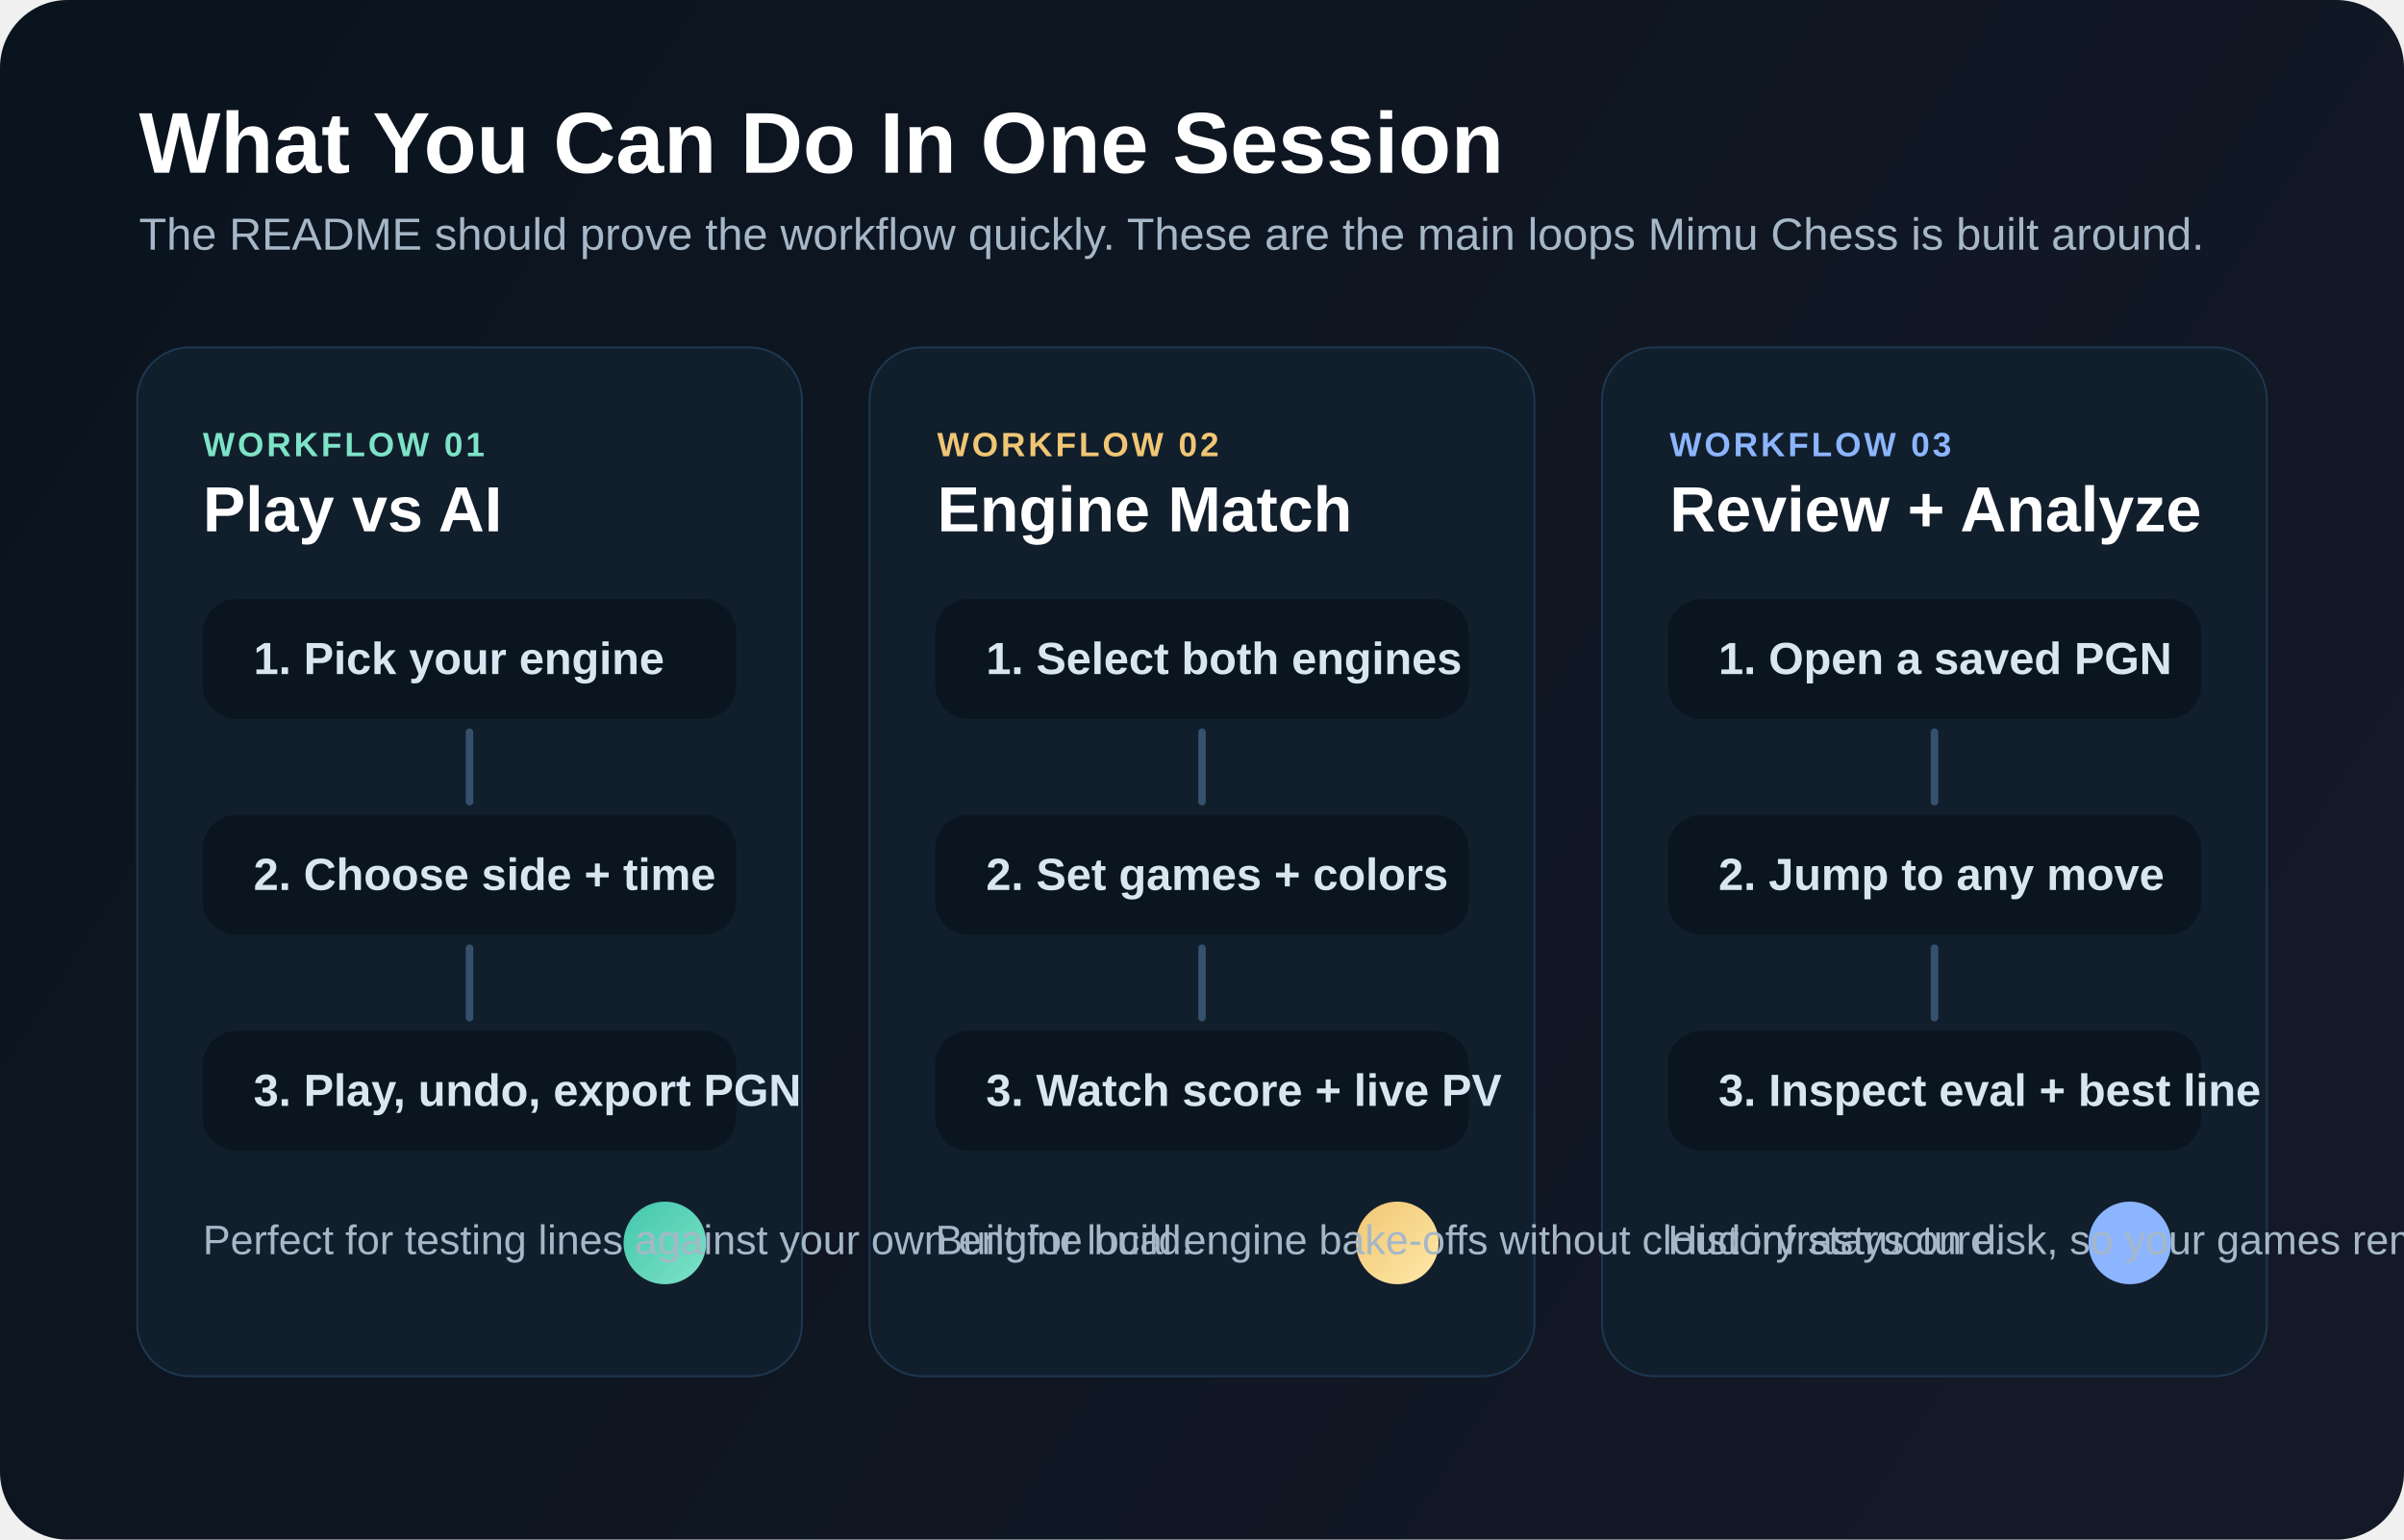
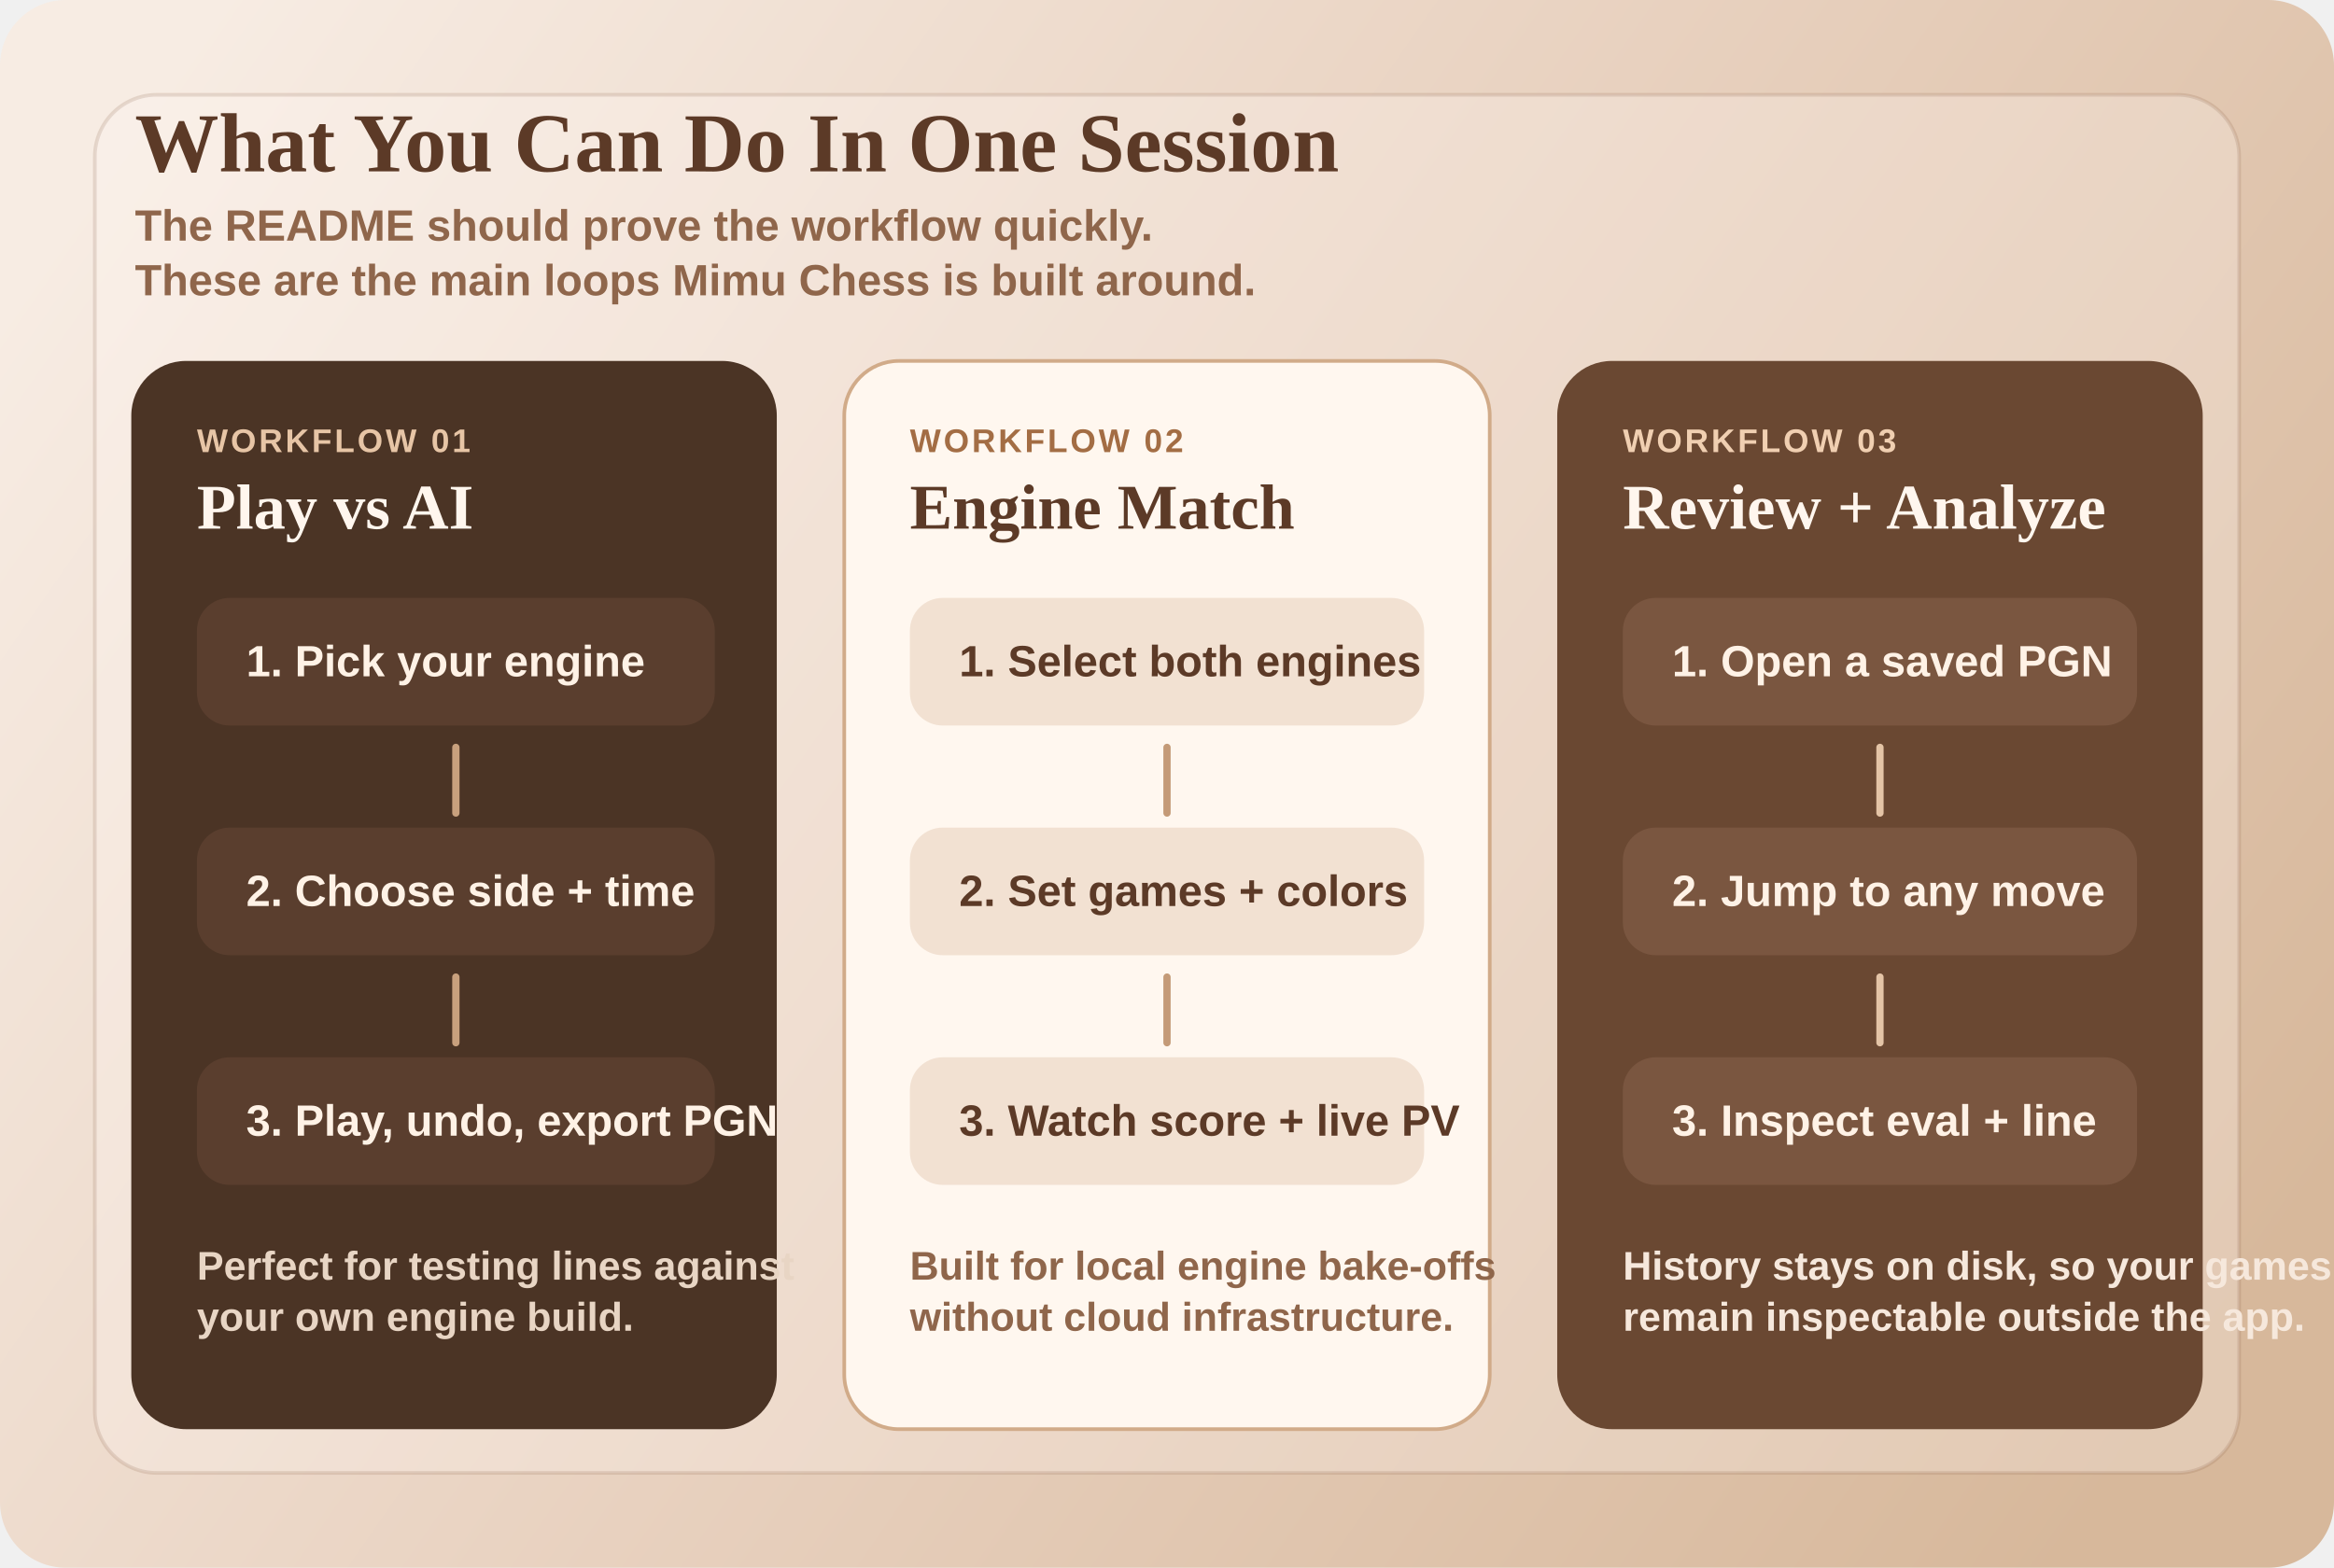
- <svg xmlns="http://www.w3.org/2000/svg" width="1280" height="820" viewBox="0 0 1280 820" fill="none">
+ <svg xmlns="http://www.w3.org/2000/svg" width="1280" height="860" viewBox="0 0 1280 860" fill="none">
  <defs>
-     <linearGradient id="bg" x1="83" y1="42" x2="1178" y2="758" gradientUnits="userSpaceOnUse">
-       <stop stop-color="#0A141E" />
-       <stop offset="1" stop-color="#141927" />
-     </linearGradient>
-     <linearGradient id="mint" x1="0" y1="0" x2="1" y2="1">
-       <stop stop-color="#43C6AC" />
-       <stop offset="1" stop-color="#7DE3C7" />
-     </linearGradient>
-     <linearGradient id="gold" x1="0" y1="0" x2="1" y2="1">
-       <stop stop-color="#F0C674" />
-       <stop offset="1" stop-color="#FFE9A8" />
+     <linearGradient id="bg" x1="92" y1="38" x2="1176" y2="792" gradientUnits="userSpaceOnUse">
+       <stop stop-color="#F7ECE3" />
+       <stop offset="0.5" stop-color="#E8D1BF" />
+       <stop offset="1" stop-color="#D7B89B" />
    </linearGradient>
  </defs>
-   <rect width="1280" height="820" rx="36" fill="url(#bg)" />
-   <text x="74" y="92" fill="white" font-family="Segoe UI, Arial, sans-serif" font-size="46" font-weight="800">What You Can Do In One Session</text>
-   <text x="74" y="133" fill="#A6B7C7" font-family="Segoe UI, Arial, sans-serif" font-size="24">The README should prove the workflow quickly. These are the main loops Mimu Chess is built around.</text>
-   <rect x="73" y="185" width="354" height="548" rx="28" fill="#111E2C" stroke="#1E3850" />
-   <rect x="463" y="185" width="354" height="548" rx="28" fill="#111E2C" stroke="#1E3850" />
-   <rect x="853" y="185" width="354" height="548" rx="28" fill="#111E2C" stroke="#1E3850" />
-   <text x="108" y="243" fill="#7DE3C7" font-family="Segoe UI, Arial, sans-serif" font-size="18" font-weight="700" letter-spacing="1.5">WORKFLOW 01</text>
-   <text x="108" y="283" fill="white" font-family="Segoe UI, Arial, sans-serif" font-size="34" font-weight="800">Play vs AI</text>
-   <rect x="108" y="319" width="284" height="64" rx="18" fill="#0A1520" />
-   <text x="135" y="359" fill="#D8E6F1" font-family="Segoe UI, Arial, sans-serif" font-size="24" font-weight="700">1. Pick your engine</text>
-   <path d="M250 390L250 427" stroke="#36516D" stroke-width="4" stroke-linecap="round" />
-   <rect x="108" y="434" width="284" height="64" rx="18" fill="#0A1520" />
-   <text x="135" y="474" fill="#D8E6F1" font-family="Segoe UI, Arial, sans-serif" font-size="24" font-weight="700">2. Choose side + time</text>
-   <path d="M250 505L250 542" stroke="#36516D" stroke-width="4" stroke-linecap="round" />
-   <rect x="108" y="549" width="284" height="64" rx="18" fill="#0A1520" />
-   <text x="135" y="589" fill="#D8E6F1" font-family="Segoe UI, Arial, sans-serif" font-size="24" font-weight="700">3. Play, undo, export PGN</text>
-   <circle cx="354" cy="662" r="22" fill="url(#mint)" />
-   <text x="108" y="668" fill="#A6B7C7" font-family="Segoe UI, Arial, sans-serif" font-size="22">Perfect for testing lines against your own engine build.</text>
-   <text x="499" y="243" fill="#F0C674" font-family="Segoe UI, Arial, sans-serif" font-size="18" font-weight="700" letter-spacing="1.5">WORKFLOW 02</text>
-   <text x="499" y="283" fill="white" font-family="Segoe UI, Arial, sans-serif" font-size="34" font-weight="800">Engine Match</text>
-   <rect x="498" y="319" width="284" height="64" rx="18" fill="#0A1520" />
-   <text x="525" y="359" fill="#D8E6F1" font-family="Segoe UI, Arial, sans-serif" font-size="24" font-weight="700">1. Select both engines</text>
-   <path d="M640 390L640 427" stroke="#36516D" stroke-width="4" stroke-linecap="round" />
-   <rect x="498" y="434" width="284" height="64" rx="18" fill="#0A1520" />
-   <text x="525" y="474" fill="#D8E6F1" font-family="Segoe UI, Arial, sans-serif" font-size="24" font-weight="700">2. Set games + colors</text>
-   <path d="M640 505L640 542" stroke="#36516D" stroke-width="4" stroke-linecap="round" />
-   <rect x="498" y="549" width="284" height="64" rx="18" fill="#0A1520" />
-   <text x="525" y="589" fill="#D8E6F1" font-family="Segoe UI, Arial, sans-serif" font-size="24" font-weight="700">3. Watch score + live PV</text>
-   <circle cx="744" cy="662" r="22" fill="url(#gold)" />
-   <text x="498" y="668" fill="#A6B7C7" font-family="Segoe UI, Arial, sans-serif" font-size="22">Built for local engine bake-offs without cloud infrastructure.</text>
-   <text x="889" y="243" fill="#8CB5FF" font-family="Segoe UI, Arial, sans-serif" font-size="18" font-weight="700" letter-spacing="1.5">WORKFLOW 03</text>
-   <text x="889" y="283" fill="white" font-family="Segoe UI, Arial, sans-serif" font-size="34" font-weight="800">Review + Analyze</text>
-   <rect x="888" y="319" width="284" height="64" rx="18" fill="#0A1520" />
-   <text x="915" y="359" fill="#D8E6F1" font-family="Segoe UI, Arial, sans-serif" font-size="24" font-weight="700">1. Open a saved PGN</text>
-   <path d="M1030 390L1030 427" stroke="#36516D" stroke-width="4" stroke-linecap="round" />
-   <rect x="888" y="434" width="284" height="64" rx="18" fill="#0A1520" />
-   <text x="915" y="474" fill="#D8E6F1" font-family="Segoe UI, Arial, sans-serif" font-size="24" font-weight="700">2. Jump to any move</text>
-   <path d="M1030 505L1030 542" stroke="#36516D" stroke-width="4" stroke-linecap="round" />
-   <rect x="888" y="549" width="284" height="64" rx="18" fill="#0A1520" />
-   <text x="915" y="589" fill="#D8E6F1" font-family="Segoe UI, Arial, sans-serif" font-size="24" font-weight="700">3. Inspect eval + best line</text>
-   <circle cx="1134" cy="662" r="22" fill="#8CB5FF" />
-   <text x="888" y="668" fill="#A6B7C7" font-family="Segoe UI, Arial, sans-serif" font-size="22">History stays on disk, so your games remain inspectable outside the app.</text>
+   <rect width="1280" height="860" rx="36" fill="url(#bg)" />
+   <rect x="52" y="52" width="1176" height="756" rx="34" fill="#FFF8F2" fill-opacity="0.28" stroke="#7A4F32" stroke-opacity="0.16" stroke-width="2" />
+   <text x="74" y="94" fill="#5C3A27" font-family="Georgia, 'Times New Roman', serif" font-size="46" font-weight="700">What You Can Do In One Session</text>
+   <text x="74" y="132" fill="#8F664B" font-family="'Trebuchet MS', Arial, sans-serif" font-size="24" font-weight="600">
+     <tspan x="74" dy="0">The README should prove the workflow quickly.</tspan>
+     <tspan x="74" dy="30">These are the main loops Mimu Chess is built around.</tspan>
+   </text>
+   <rect x="72" y="198" width="354" height="586" rx="30" fill="#4B3425" />
+   <rect x="463" y="198" width="354" height="586" rx="30" fill="#FFF7EF" stroke="#D1AB89" stroke-width="2" />
+   <rect x="854" y="198" width="354" height="586" rx="30" fill="#6A4832" />
+   <text x="108" y="248" fill="#E7C5A6" font-family="'Trebuchet MS', Arial, sans-serif" font-size="18" font-weight="700" letter-spacing="1.5">WORKFLOW 01</text>
+   <text x="108" y="290" fill="#FFF6EE" font-family="Georgia, 'Times New Roman', serif" font-size="35" font-weight="700">Play vs AI</text>
+   <rect x="108" y="328" width="284" height="70" rx="18" fill="#5A3E2E" />
+   <text x="135" y="371" fill="#FFF2E6" font-family="'Trebuchet MS', Arial, sans-serif" font-size="24" font-weight="700">1. Pick your engine</text>
+   <path d="M250 410L250 446" stroke="#C8A07D" stroke-width="4" stroke-linecap="round" />
+   <rect x="108" y="454" width="284" height="70" rx="18" fill="#5A3E2E" />
+   <text x="135" y="497" fill="#FFF2E6" font-family="'Trebuchet MS', Arial, sans-serif" font-size="24" font-weight="700">2. Choose side + time</text>
+   <path d="M250 536L250 572" stroke="#C8A07D" stroke-width="4" stroke-linecap="round" />
+   <rect x="108" y="580" width="284" height="70" rx="18" fill="#5A3E2E" />
+   <text x="135" y="623" fill="#FFF2E6" font-family="'Trebuchet MS', Arial, sans-serif" font-size="24" font-weight="700">3. Play, undo, export PGN</text>
+   <text x="108" y="702" fill="#E8D5C4" font-family="'Trebuchet MS', Arial, sans-serif" font-size="22" font-weight="600">
+     <tspan x="108" dy="0">Perfect for testing lines against</tspan>
+     <tspan x="108" dy="28">your own engine build.</tspan>
+   </text>
+   <text x="499" y="248" fill="#A36D44" font-family="'Trebuchet MS', Arial, sans-serif" font-size="18" font-weight="700" letter-spacing="1.5">WORKFLOW 02</text>
+   <text x="499" y="290" fill="#5C3A27" font-family="Georgia, 'Times New Roman', serif" font-size="35" font-weight="700">Engine Match</text>
+   <rect x="499" y="328" width="282" height="70" rx="18" fill="#F2E1D2" />
+   <text x="526" y="371" fill="#5C3A27" font-family="'Trebuchet MS', Arial, sans-serif" font-size="24" font-weight="700">1. Select both engines</text>
+   <path d="M640 410L640 446" stroke="#C49A77" stroke-width="4" stroke-linecap="round" />
+   <rect x="499" y="454" width="282" height="70" rx="18" fill="#F2E1D2" />
+   <text x="526" y="497" fill="#5C3A27" font-family="'Trebuchet MS', Arial, sans-serif" font-size="24" font-weight="700">2. Set games + colors</text>
+   <path d="M640 536L640 572" stroke="#C49A77" stroke-width="4" stroke-linecap="round" />
+   <rect x="499" y="580" width="282" height="70" rx="18" fill="#F2E1D2" />
+   <text x="526" y="623" fill="#5C3A27" font-family="'Trebuchet MS', Arial, sans-serif" font-size="24" font-weight="700">3. Watch score + live PV</text>
+   <text x="499" y="702" fill="#8F664B" font-family="'Trebuchet MS', Arial, sans-serif" font-size="22" font-weight="600">
+     <tspan x="499" dy="0">Built for local engine bake-offs</tspan>
+     <tspan x="499" dy="28">without cloud infrastructure.</tspan>
+   </text>
+   <text x="890" y="248" fill="#F0CFB1" font-family="'Trebuchet MS', Arial, sans-serif" font-size="18" font-weight="700" letter-spacing="1.5">WORKFLOW 03</text>
+   <text x="890" y="290" fill="#FFF6EE" font-family="Georgia, 'Times New Roman', serif" font-size="35" font-weight="700">Review + Analyze</text>
+   <rect x="890" y="328" width="282" height="70" rx="18" fill="#7A5640" />
+   <text x="917" y="371" fill="#FFF2E6" font-family="'Trebuchet MS', Arial, sans-serif" font-size="24" font-weight="700">1. Open a saved PGN</text>
+   <path d="M1031 410L1031 446" stroke="#E4C4A6" stroke-width="4" stroke-linecap="round" />
+   <rect x="890" y="454" width="282" height="70" rx="18" fill="#7A5640" />
+   <text x="917" y="497" fill="#FFF2E6" font-family="'Trebuchet MS', Arial, sans-serif" font-size="24" font-weight="700">2. Jump to any move</text>
+   <path d="M1031 536L1031 572" stroke="#E4C4A6" stroke-width="4" stroke-linecap="round" />
+   <rect x="890" y="580" width="282" height="70" rx="18" fill="#7A5640" />
+   <text x="917" y="623" fill="#FFF2E6" font-family="'Trebuchet MS', Arial, sans-serif" font-size="24" font-weight="700">3. Inspect eval + line</text>
+   <text x="890" y="702" fill="#F6E8DC" font-family="'Trebuchet MS', Arial, sans-serif" font-size="22" font-weight="600">
+     <tspan x="890" dy="0">History stays on disk, so your games</tspan>
+     <tspan x="890" dy="28">remain inspectable outside the app.</tspan>
+   </text>
</svg>
